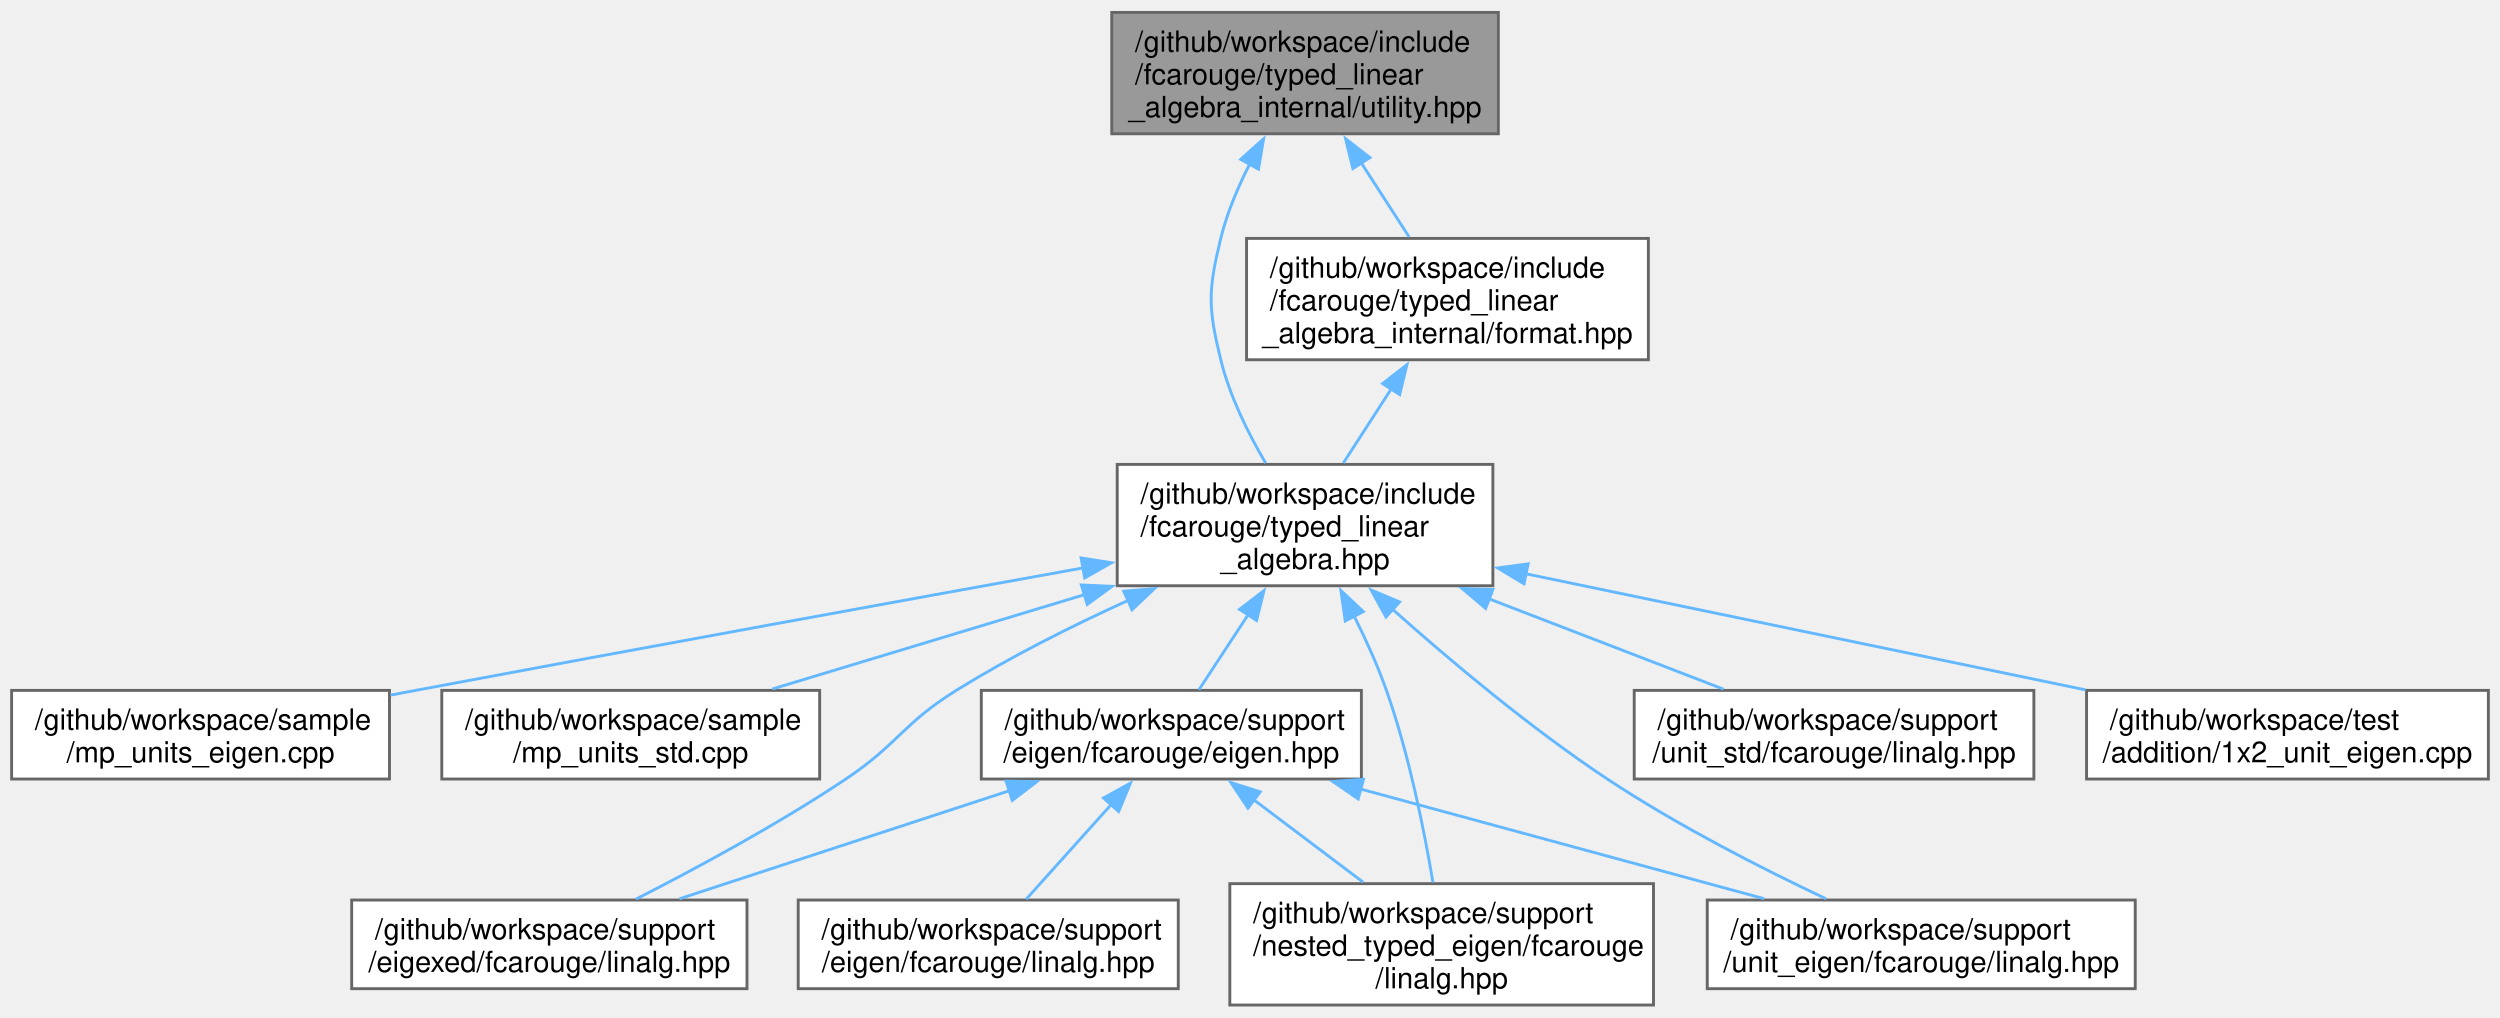
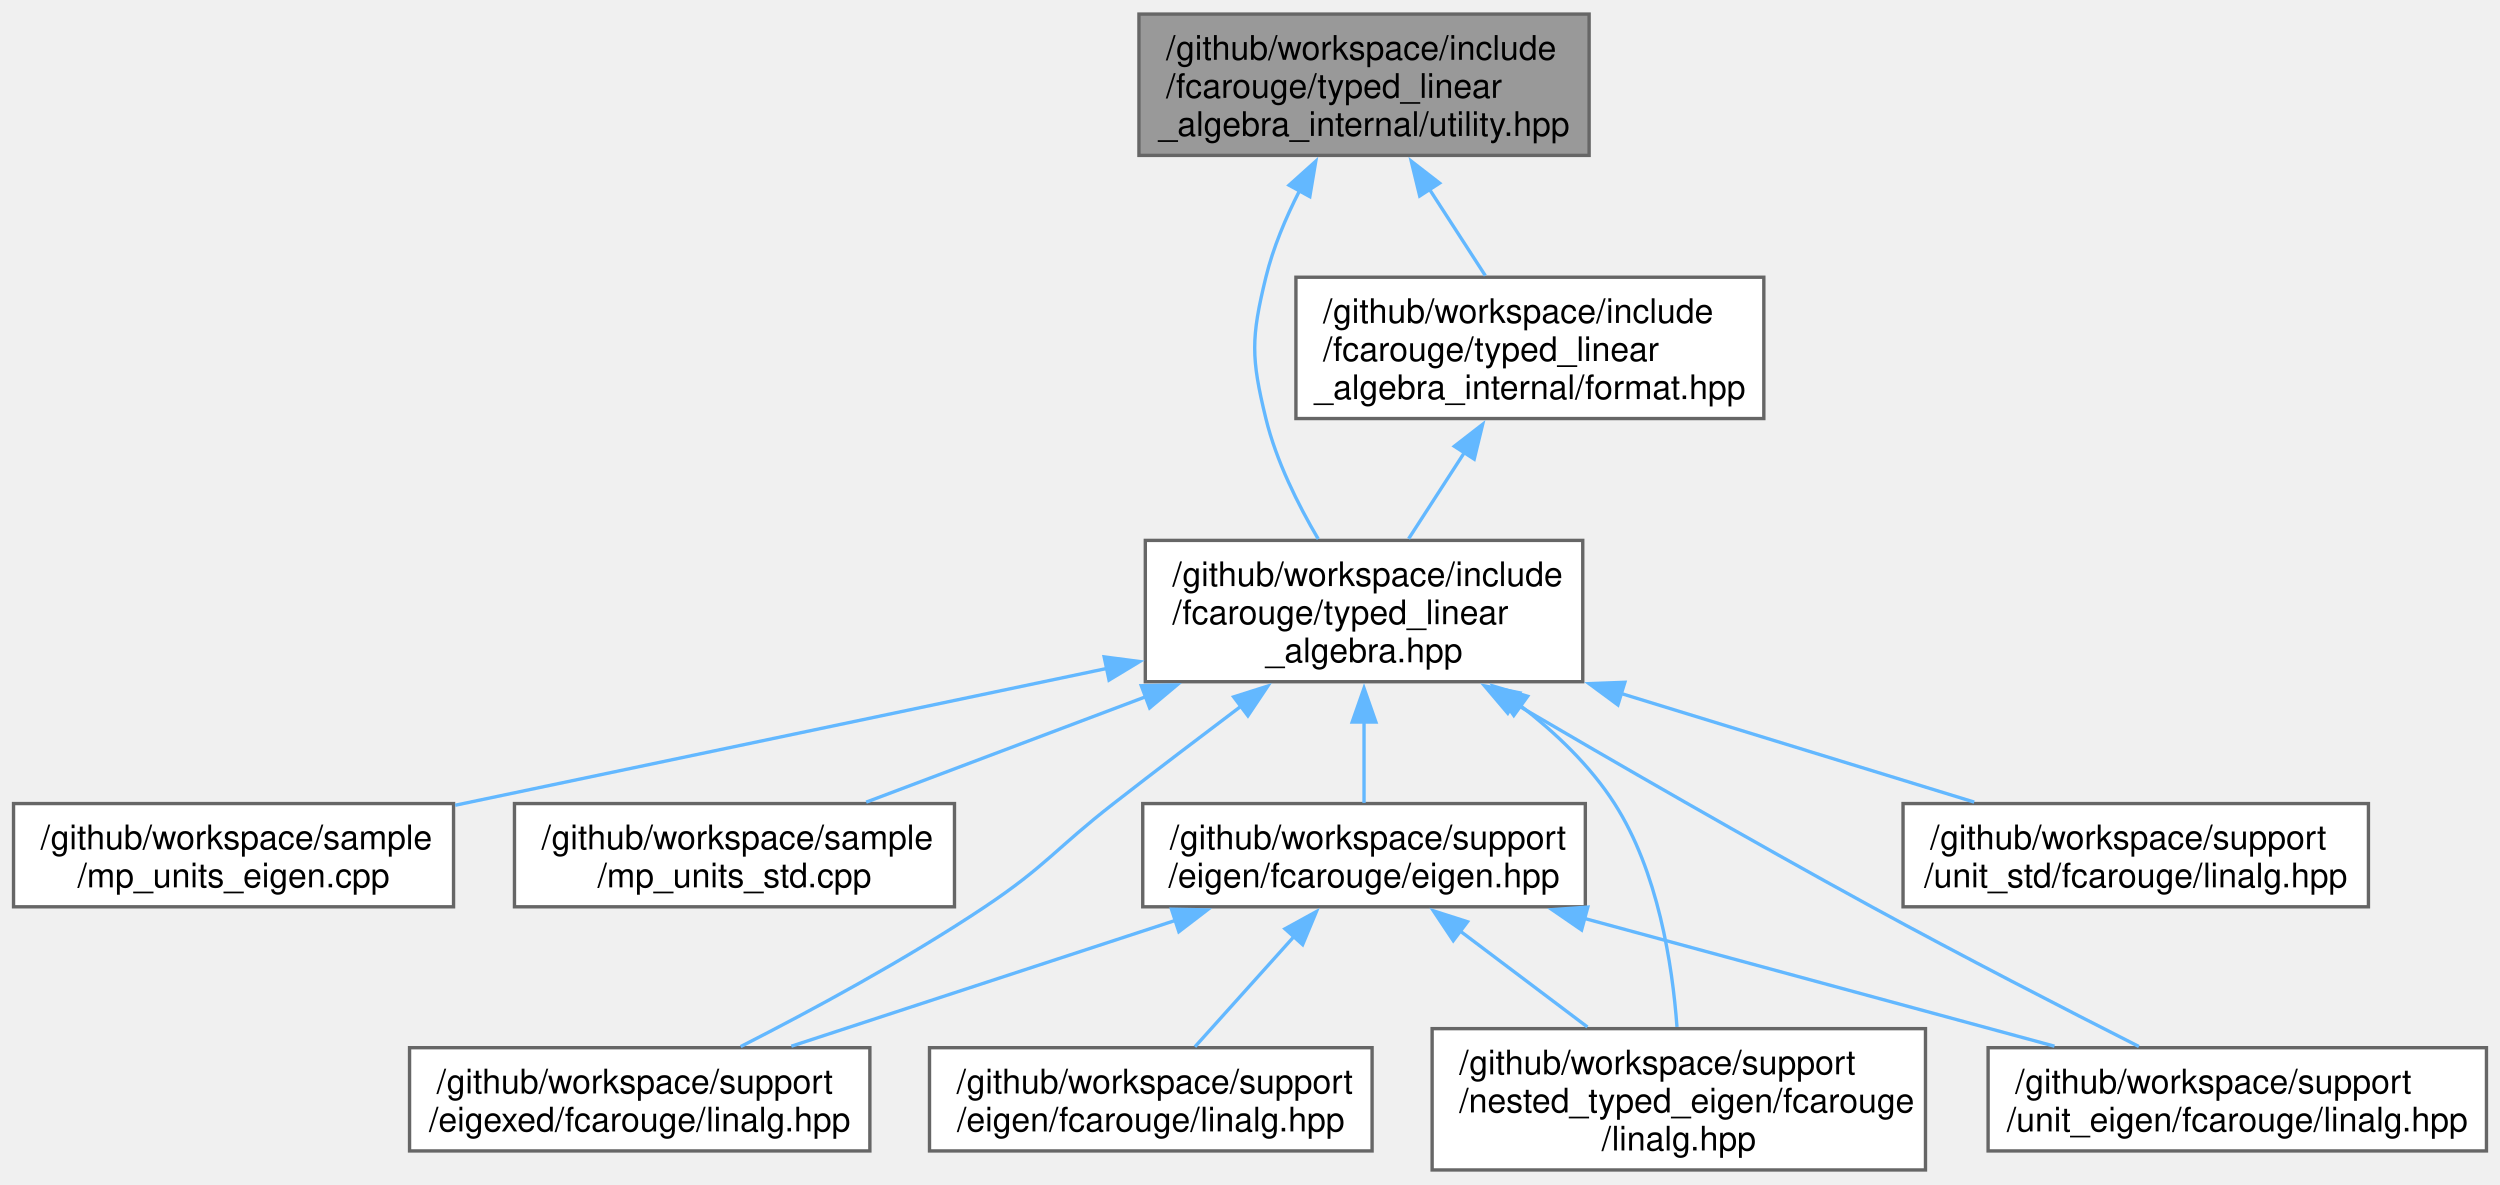
- <svg xmlns="http://www.w3.org/2000/svg" xmlns:xlink="http://www.w3.org/1999/xlink" width="860pt" height="350pt" viewBox="0.00 0.00 860.12 349.50">
+ <svg xmlns="http://www.w3.org/2000/svg" xmlns:xlink="http://www.w3.org/1999/xlink" width="739pt" height="350pt" viewBox="0.00 0.00 738.62 349.50">
  <g id="graph0" class="graph" transform="scale(1 1) rotate(0) translate(4 345.5)">
    <g id="Node000001" class="node">
      <g id="a_Node000001">
        <a xlink:title=" ">
-           <polygon fill="#999999" stroke="#666666" points="511.5,-341.5 378.5,-341.5 378.5,-299.75 511.5,-299.75 511.5,-341.5" />
-           <text text-anchor="start" x="386.5" y="-328" font-family="Helvetica,sans-Serif" font-size="10.00">/github/workspace/include</text>
-           <text text-anchor="start" x="386.5" y="-316.75" font-family="Helvetica,sans-Serif" font-size="10.00">/fcarouge/typed_linear</text>
-           <text text-anchor="middle" x="445" y="-305.5" font-family="Helvetica,sans-Serif" font-size="10.00">_algebra_internal/utility.hpp</text>
+           <polygon fill="#999999" stroke="#666666" points="465.5,-341.5 332.5,-341.5 332.5,-299.75 465.5,-299.75 465.5,-341.5" />
+           <text text-anchor="start" x="340.5" y="-328" font-family="Helvetica,sans-Serif" font-size="10.00">/github/workspace/include</text>
+           <text text-anchor="start" x="340.5" y="-316.75" font-family="Helvetica,sans-Serif" font-size="10.00">/fcarouge/typed_linear</text>
+           <text text-anchor="middle" x="399" y="-305.5" font-family="Helvetica,sans-Serif" font-size="10.00">_algebra_internal/utility.hpp</text>
        </a>
      </g>
    </g>
    <g id="Node000002" class="node">
      <g id="a_Node000002">
        <a xlink:href="typed__linear__algebra_8hpp.xhtml" target="_top" xlink:title="Typed linear algebra implementation.">
-           <polygon fill="white" stroke="#666666" points="509.62,-186 380.38,-186 380.38,-144.25 509.62,-144.25 509.62,-186" />
-           <text text-anchor="start" x="388.38" y="-172.5" font-family="Helvetica,sans-Serif" font-size="10.00">/github/workspace/include</text>
-           <text text-anchor="start" x="388.38" y="-161.25" font-family="Helvetica,sans-Serif" font-size="10.00">/fcarouge/typed_linear</text>
-           <text text-anchor="middle" x="445" y="-150" font-family="Helvetica,sans-Serif" font-size="10.00">_algebra.hpp</text>
+           <polygon fill="white" stroke="#666666" points="463.62,-186 334.38,-186 334.38,-144.25 463.62,-144.25 463.62,-186" />
+           <text text-anchor="start" x="342.38" y="-172.5" font-family="Helvetica,sans-Serif" font-size="10.00">/github/workspace/include</text>
+           <text text-anchor="start" x="342.38" y="-161.25" font-family="Helvetica,sans-Serif" font-size="10.00">/fcarouge/typed_linear</text>
+           <text text-anchor="middle" x="399" y="-150" font-family="Helvetica,sans-Serif" font-size="10.00">_algebra.hpp</text>
        </a>
      </g>
    </g>
    <g id="edge1_Node000001_Node000002" class="edge">
      <g id="a_edge1_Node000001_Node000002">
        <a xlink:title=" ">
-           <path fill="none" stroke="#63b8ff" d="M425.97,-289.36C421.87,-281.33 418.13,-272.46 416,-263.75 411.6,-245.72 411.6,-240.03 416,-222 419.06,-209.47 425.46,-196.62 431.47,-186.41" />
-           <polygon fill="#63b8ff" stroke="#63b8ff" points="422.85,-290.94 430.74,-298.02 428.98,-287.57 422.85,-290.94" />
-         </a>
-       </g>
-     </g>
-     <g id="Node000012" class="node">
-       <g id="a_Node000012">
+           <path fill="none" stroke="#63b8ff" d="M379.97,-289.36C375.87,-281.33 372.13,-272.46 370,-263.75 365.6,-245.72 365.6,-240.03 370,-222 373.06,-209.47 379.46,-196.62 385.47,-186.41" />
+           <polygon fill="#63b8ff" stroke="#63b8ff" points="376.85,-290.94 384.74,-298.02 382.98,-287.57 376.85,-290.94" />
+         </a>
+       </g>
+     </g>
+     <g id="Node000011" class="node">
+       <g id="a_Node000011">
        <a xlink:href="format_8hpp.xhtml" target="_top" xlink:title="Formatting support for the typed matrix.">
-           <polygon fill="white" stroke="#666666" points="563.12,-263.75 424.88,-263.75 424.88,-222 563.12,-222 563.12,-263.75" />
-           <text text-anchor="start" x="432.88" y="-250.25" font-family="Helvetica,sans-Serif" font-size="10.00">/github/workspace/include</text>
-           <text text-anchor="start" x="432.88" y="-239" font-family="Helvetica,sans-Serif" font-size="10.00">/fcarouge/typed_linear</text>
-           <text text-anchor="middle" x="494" y="-227.75" font-family="Helvetica,sans-Serif" font-size="10.00">_algebra_internal/format.hpp</text>
-         </a>
-       </g>
-     </g>
-     <g id="edge14_Node000001_Node000012" class="edge">
-       <g id="a_edge14_Node000001_Node000012">
-         <a xlink:title=" ">
-           <path fill="none" stroke="#63b8ff" d="M464.37,-289.68C469.89,-281.14 475.78,-272.05 480.83,-264.23" />
-           <polygon fill="#63b8ff" stroke="#63b8ff" points="461.45,-287.76 458.95,-298.05 467.32,-291.56 461.45,-287.76" />
+           <polygon fill="white" stroke="#666666" points="517.12,-263.75 378.88,-263.75 378.88,-222 517.12,-222 517.12,-263.75" />
+           <text text-anchor="start" x="386.88" y="-250.25" font-family="Helvetica,sans-Serif" font-size="10.00">/github/workspace/include</text>
+           <text text-anchor="start" x="386.88" y="-239" font-family="Helvetica,sans-Serif" font-size="10.00">/fcarouge/typed_linear</text>
+           <text text-anchor="middle" x="448" y="-227.75" font-family="Helvetica,sans-Serif" font-size="10.00">_algebra_internal/format.hpp</text>
+         </a>
+       </g>
+     </g>
+     <g id="edge13_Node000001_Node000011" class="edge">
+       <g id="a_edge13_Node000001_Node000011">
+         <a xlink:title=" ">
+           <path fill="none" stroke="#63b8ff" d="M418.37,-289.68C423.89,-281.14 429.78,-272.05 434.83,-264.23" />
+           <polygon fill="#63b8ff" stroke="#63b8ff" points="415.45,-287.76 412.95,-298.05 421.32,-291.56 415.45,-287.76" />
        </a>
      </g>
    </g>
    <g id="Node000003" class="node">
      <g id="a_Node000003">
        <a xlink:href="mp__units__eigen_8cpp.xhtml" target="_top" xlink:title="Unit safe linear algebra with mp-units and Eigen.">
          <polygon fill="white" stroke="#666666" points="130,-108.25 0,-108.25 0,-77.75 130,-77.75 130,-108.25" />
          <text text-anchor="start" x="8" y="-94.75" font-family="Helvetica,sans-Serif" font-size="10.00">/github/workspace/sample</text>
          <text text-anchor="middle" x="65" y="-83.5" font-family="Helvetica,sans-Serif" font-size="10.00">/mp_units_eigen.cpp</text>
        </a>
      </g>
    </g>
    <g id="edge2_Node000002_Node000003" class="edge">
      <g id="a_edge2_Node000002_Node000003">
        <a xlink:title=" ">
-           <path fill="none" stroke="#63b8ff" d="M368.67,-150.4C306.74,-139.21 217.2,-122.92 139,-108.25 136.17,-107.72 133.28,-107.17 130.36,-106.62" />
-           <polygon fill="#63b8ff" stroke="#63b8ff" points="367.95,-153.82 378.41,-152.16 369.19,-146.94 367.95,-153.82" />
+           <path fill="none" stroke="#63b8ff" d="M323.25,-148.22C265.17,-136.03 185.82,-119.37 130.47,-107.75" />
+           <polygon fill="#63b8ff" stroke="#63b8ff" points="322.22,-151.58 332.72,-150.21 323.66,-144.73 322.22,-151.58" />
        </a>
      </g>
    </g>
    <g id="Node000004" class="node">
      <g id="a_Node000004">
        <a xlink:href="mp__units__std_8cpp.xhtml" target="_top" xlink:title="Unit safe linear algebra with mp-units and Eigen.">
          <polygon fill="white" stroke="#666666" points="278,-108.25 148,-108.25 148,-77.75 278,-77.75 278,-108.25" />
          <text text-anchor="start" x="156" y="-94.75" font-family="Helvetica,sans-Serif" font-size="10.00">/github/workspace/sample</text>
          <text text-anchor="middle" x="213" y="-83.5" font-family="Helvetica,sans-Serif" font-size="10.00">/mp_units_std.cpp</text>
        </a>
      </g>
    </g>
    <g id="edge3_Node000002_Node000004" class="edge">
      <g id="a_edge3_Node000002_Node000004">
        <a xlink:title=" ">
-           <path fill="none" stroke="#63b8ff" d="M369.29,-141.24C333.93,-130.55 292.86,-118.14 261.7,-108.72" />
-           <polygon fill="#63b8ff" stroke="#63b8ff" points="368.03,-144.52 378.62,-144.06 370.06,-137.82 368.03,-144.52" />
+           <path fill="none" stroke="#63b8ff" d="M334.47,-139.8C306.97,-129.43 275.79,-117.67 251.91,-108.67" />
+           <polygon fill="#63b8ff" stroke="#63b8ff" points="333.19,-143.06 343.78,-143.31 335.66,-136.51 333.19,-143.06" />
        </a>
      </g>
    </g>
    <g id="Node000005" class="node">
      <g id="a_Node000005">
        <a xlink:href="eigen_8hpp.xhtml" target="_top" xlink:title="Linear algebra facade for Eigen3 third party implementation.">
          <polygon fill="white" stroke="#666666" points="464.38,-108.25 333.62,-108.25 333.62,-77.75 464.38,-77.75 464.38,-108.25" />
          <text text-anchor="start" x="341.62" y="-94.75" font-family="Helvetica,sans-Serif" font-size="10.00">/github/workspace/support</text>
          <text text-anchor="middle" x="399" y="-83.5" font-family="Helvetica,sans-Serif" font-size="10.00">/eigen/fcarouge/eigen.hpp</text>
        </a>
      </g>
    </g>
    <g id="edge4_Node000002_Node000005" class="edge">
      <g id="a_edge4_Node000002_Node000005">
        <a xlink:title=" ">
-           <path fill="none" stroke="#63b8ff" d="M425.5,-134.4C419.61,-125.42 413.4,-115.96 408.48,-108.45" />
-           <polygon fill="#63b8ff" stroke="#63b8ff" points="422.45,-136.13 430.86,-142.58 428.31,-132.3 422.45,-136.13" />
+           <path fill="none" stroke="#63b8ff" d="M399,-132.38C399,-124.02 399,-115.4 399,-108.45" />
+           <polygon fill="#63b8ff" stroke="#63b8ff" points="395.5,-132.33 399,-142.33 402.5,-132.33 395.5,-132.33" />
        </a>
      </g>
    </g>
    <g id="Node000007" class="node">
      <g id="a_Node000007">
        <a xlink:href="eigexed_2fcarouge_2linalg_8hpp.xhtml" target="_top" xlink:title="Scalar type linear algebra with Eigen implementation.">
          <polygon fill="white" stroke="#666666" points="253,-36.12 117,-36.12 117,-5.62 253,-5.62 253,-36.12" />
          <text text-anchor="start" x="125" y="-22.62" font-family="Helvetica,sans-Serif" font-size="10.00">/github/workspace/support</text>
          <text text-anchor="middle" x="185" y="-11.38" font-family="Helvetica,sans-Serif" font-size="10.00">/eigexed/fcarouge/linalg.hpp</text>
        </a>
      </g>
    </g>
    <g id="edge9_Node000002_Node000007" class="edge">
      <g id="a_edge9_Node000002_Node000007">
        <a xlink:title=" ">
-           <path fill="none" stroke="#63b8ff" d="M384.27,-139.28C364.82,-130.43 343.53,-119.77 325,-108.25 306.61,-96.82 305.01,-89.78 287,-77.75 263.66,-62.16 235.59,-47.03 214.82,-36.45" />
-           <polygon fill="#63b8ff" stroke="#63b8ff" points="382.62,-142.37 393.18,-143.26 385.47,-135.98 382.62,-142.37" />
+           <path fill="none" stroke="#63b8ff" d="M362.86,-137.17C350.77,-128.06 337.25,-117.79 325,-108.25 307.91,-94.95 305.01,-89.78 287,-77.75 263.66,-62.16 235.59,-47.03 214.82,-36.45" />
+           <polygon fill="#63b8ff" stroke="#63b8ff" points="360.48,-139.76 370.58,-142.97 364.69,-134.17 360.48,-139.76" />
        </a>
      </g>
    </g>
    <g id="Node000008" class="node">
      <g id="a_Node000008">
        <a xlink:href="nested__typed__eigen_2fcarouge_2linalg_8hpp.xhtml" target="_top" xlink:title="Scalar type nested linear algebra with Eigen implementation.">
          <polygon fill="white" stroke="#666666" points="564.88,-41.75 419.12,-41.75 419.12,0 564.88,0 564.88,-41.75" />
          <text text-anchor="start" x="427.12" y="-28.25" font-family="Helvetica,sans-Serif" font-size="10.00">/github/workspace/support</text>
          <text text-anchor="start" x="427.12" y="-17" font-family="Helvetica,sans-Serif" font-size="10.00">/nested_typed_eigen/fcarouge</text>
          <text text-anchor="middle" x="492" y="-5.75" font-family="Helvetica,sans-Serif" font-size="10.00">/linalg.hpp</text>
        </a>
      </g>
    </g>
    <g id="edge10_Node000002_Node000008" class="edge">
      <g id="a_edge10_Node000002_Node000008">
        <a xlink:title=" ">
-           <path fill="none" stroke="#63b8ff" d="M461.89,-133.82C465.95,-125.69 469.98,-116.78 473,-108.25 480.79,-86.25 486.03,-59.93 489,-42.17" />
-           <polygon fill="#63b8ff" stroke="#63b8ff" points="458.83,-132.13 457.33,-142.62 465.04,-135.36 458.83,-132.13" />
+           <path fill="none" stroke="#63b8ff" d="M445.22,-137.17C455.72,-129.08 465.87,-119.36 473,-108.25 485.85,-88.22 490.1,-60.78 491.46,-42.25" />
+           <polygon fill="#63b8ff" stroke="#63b8ff" points="443.25,-134.28 437.18,-142.96 447.34,-139.95 443.25,-134.28" />
        </a>
      </g>
    </g>
    <g id="Node000009" class="node">
      <g id="a_Node000009">
        <a xlink:href="unit__eigen_2fcarouge_2linalg_8hpp.xhtml" target="_top" xlink:title="Indexed-based linear algebra with mp-units with Eigen implementations.">
          <polygon fill="white" stroke="#666666" points="730.62,-36.12 583.38,-36.12 583.38,-5.62 730.62,-5.62 730.62,-36.12" />
          <text text-anchor="start" x="591.38" y="-22.62" font-family="Helvetica,sans-Serif" font-size="10.00">/github/workspace/support</text>
          <text text-anchor="middle" x="657" y="-11.38" font-family="Helvetica,sans-Serif" font-size="10.00">/unit_eigen/fcarouge/linalg.hpp</text>
        </a>
      </g>
    </g>
    <g id="edge11_Node000002_Node000009" class="edge">
      <g id="a_edge11_Node000002_Node000009">
        <a xlink:title=" ">
-           <path fill="none" stroke="#63b8ff" d="M475.03,-136.22C495.1,-118.32 522.58,-95.26 549,-77.75 573.11,-61.77 602.34,-46.89 624.31,-36.51" />
-           <polygon fill="#63b8ff" stroke="#63b8ff" points="472.84,-133.48 467.75,-142.77 477.53,-138.68 472.84,-133.48" />
+           <path fill="none" stroke="#63b8ff" d="M442.97,-138.11C472.71,-120.69 512.98,-97.42 549,-77.75 575.49,-63.28 606.09,-47.54 627.93,-36.47" />
+           <polygon fill="#63b8ff" stroke="#63b8ff" points="441.46,-134.94 434.61,-143.02 445.01,-140.97 441.46,-134.94" />
        </a>
      </g>
    </g>
    <g id="Node000010" class="node">
      <g id="a_Node000010">
        <a xlink:href="unit__std_2fcarouge_2linalg_8hpp.xhtml" target="_top" xlink:title="Indexed-based linear algebra with mp-units with Eigen implementations.">
          <polygon fill="white" stroke="#666666" points="695.75,-108.25 558.25,-108.25 558.25,-77.75 695.75,-77.75 695.75,-108.25" />
          <text text-anchor="start" x="566.25" y="-94.75" font-family="Helvetica,sans-Serif" font-size="10.00">/github/workspace/support</text>
          <text text-anchor="middle" x="627" y="-83.5" font-family="Helvetica,sans-Serif" font-size="10.00">/unit_std/fcarouge/linalg.hpp</text>
        </a>
      </g>
    </g>
    <g id="edge12_Node000002_Node000010" class="edge">
      <g id="a_edge12_Node000002_Node000010">
        <a xlink:title=" ">
-           <path fill="none" stroke="#63b8ff" d="M508.14,-139.8C535.05,-129.43 565.56,-117.67 588.93,-108.67" />
-           <polygon fill="#63b8ff" stroke="#63b8ff" points="507.13,-136.44 499.05,-143.3 509.64,-142.97 507.13,-136.44" />
-         </a>
-       </g>
-     </g>
-     <g id="Node000011" class="node">
-       <g id="a_Node000011">
-         <a xlink:href="1x2__unit__eigen_8cpp.xhtml" target="_top" xlink:title=" ">
-           <polygon fill="white" stroke="#666666" points="852.12,-108.25 713.88,-108.25 713.88,-77.75 852.12,-77.75 852.12,-108.25" />
-           <text text-anchor="start" x="721.88" y="-94.75" font-family="Helvetica,sans-Serif" font-size="10.00">/github/workspace/test</text>
-           <text text-anchor="middle" x="783" y="-83.5" font-family="Helvetica,sans-Serif" font-size="10.00">/addition/1x2_unit_eigen.cpp</text>
-         </a>
-       </g>
-     </g>
-     <g id="edge13_Node000002_Node000011" class="edge">
-       <g id="a_edge13_Node000002_Node000011">
-         <a xlink:title=" ">
-           <path fill="none" stroke="#63b8ff" d="M521.02,-148.35C578.74,-136.38 657.46,-120.05 713.5,-108.42" />
-           <polygon fill="#63b8ff" stroke="#63b8ff" points="520.33,-144.92 511.25,-150.38 521.75,-151.78 520.33,-144.92" />
+           <path fill="none" stroke="#63b8ff" d="M475.01,-140.75C509.45,-130.15 549.11,-117.96 579.28,-108.68" />
+           <polygon fill="#63b8ff" stroke="#63b8ff" points="474.01,-137.39 465.48,-143.68 476.06,-144.08 474.01,-137.39" />
        </a>
      </g>
    </g>
    <g id="Node000006" class="node">
      <g id="a_Node000006">
        <a xlink:href="eigen_2fcarouge_2linalg_8hpp.xhtml" target="_top" xlink:title=" ">
          <polygon fill="white" stroke="#666666" points="401.38,-36.12 270.62,-36.12 270.62,-5.62 401.38,-5.62 401.38,-36.12" />
          <text text-anchor="start" x="278.62" y="-22.62" font-family="Helvetica,sans-Serif" font-size="10.00">/github/workspace/support</text>
          <text text-anchor="middle" x="336" y="-11.38" font-family="Helvetica,sans-Serif" font-size="10.00">/eigen/fcarouge/linalg.hpp</text>
        </a>
      </g>
    </g>
    <g id="edge5_Node000005_Node000006" class="edge">
      <g id="a_edge5_Node000005_Node000006">
        <a xlink:title=" ">
          <path fill="none" stroke="#63b8ff" d="M378.3,-68.96C368.66,-58.23 357.48,-45.78 349.04,-36.39" />
          <polygon fill="#63b8ff" stroke="#63b8ff" points="375.65,-71.24 384.93,-76.34 380.86,-66.57 375.65,-71.24" />
        </a>
      </g>
    </g>
    <g id="edge6_Node000005_Node000007" class="edge">
      <g id="a_edge6_Node000005_Node000007">
        <a xlink:title=" ">
          <path fill="none" stroke="#63b8ff" d="M343.5,-73.81C308.13,-62.22 262.89,-47.4 229.8,-36.56" />
          <polygon fill="#63b8ff" stroke="#63b8ff" points="342.11,-77.04 352.7,-76.83 344.29,-70.39 342.11,-77.04" />
        </a>
      </g>
    </g>
    <g id="edge7_Node000005_Node000008" class="edge">
      <g id="a_edge7_Node000005_Node000008">
        <a xlink:title=" ">
          <path fill="none" stroke="#63b8ff" d="M427.38,-70.6C439.34,-61.58 453.19,-51.14 465,-42.24" />
          <polygon fill="#63b8ff" stroke="#63b8ff" points="425.36,-67.74 419.48,-76.56 429.57,-73.33 425.36,-67.74" />
        </a>
      </g>
    </g>
    <g id="edge8_Node000005_Node000009" class="edge">
      <g id="a_edge8_Node000005_Node000009">
        <a xlink:title=" ">
          <path fill="none" stroke="#63b8ff" d="M463.99,-74.34C506.91,-62.67 562.5,-47.56 602.99,-36.56" />
          <polygon fill="#63b8ff" stroke="#63b8ff" points="463.28,-70.9 454.55,-76.9 465.11,-77.66 463.28,-70.9" />
        </a>
      </g>
    </g>
-     <g id="edge15_Node000012_Node000002" class="edge">
-       <g id="a_edge15_Node000012_Node000002">
-         <a xlink:title=" ">
-           <path fill="none" stroke="#63b8ff" d="M474.63,-211.93C469.11,-203.39 463.22,-194.3 458.17,-186.48" />
-           <polygon fill="#63b8ff" stroke="#63b8ff" points="471.68,-213.81 480.05,-220.3 477.55,-210.01 471.68,-213.81" />
+     <g id="edge14_Node000011_Node000002" class="edge">
+       <g id="a_edge14_Node000011_Node000002">
+         <a xlink:title=" ">
+           <path fill="none" stroke="#63b8ff" d="M428.63,-211.93C423.11,-203.39 417.22,-194.3 412.17,-186.48" />
+           <polygon fill="#63b8ff" stroke="#63b8ff" points="425.68,-213.81 434.05,-220.3 431.55,-210.01 425.68,-213.81" />
        </a>
      </g>
    </g>
  </g>
</svg>
